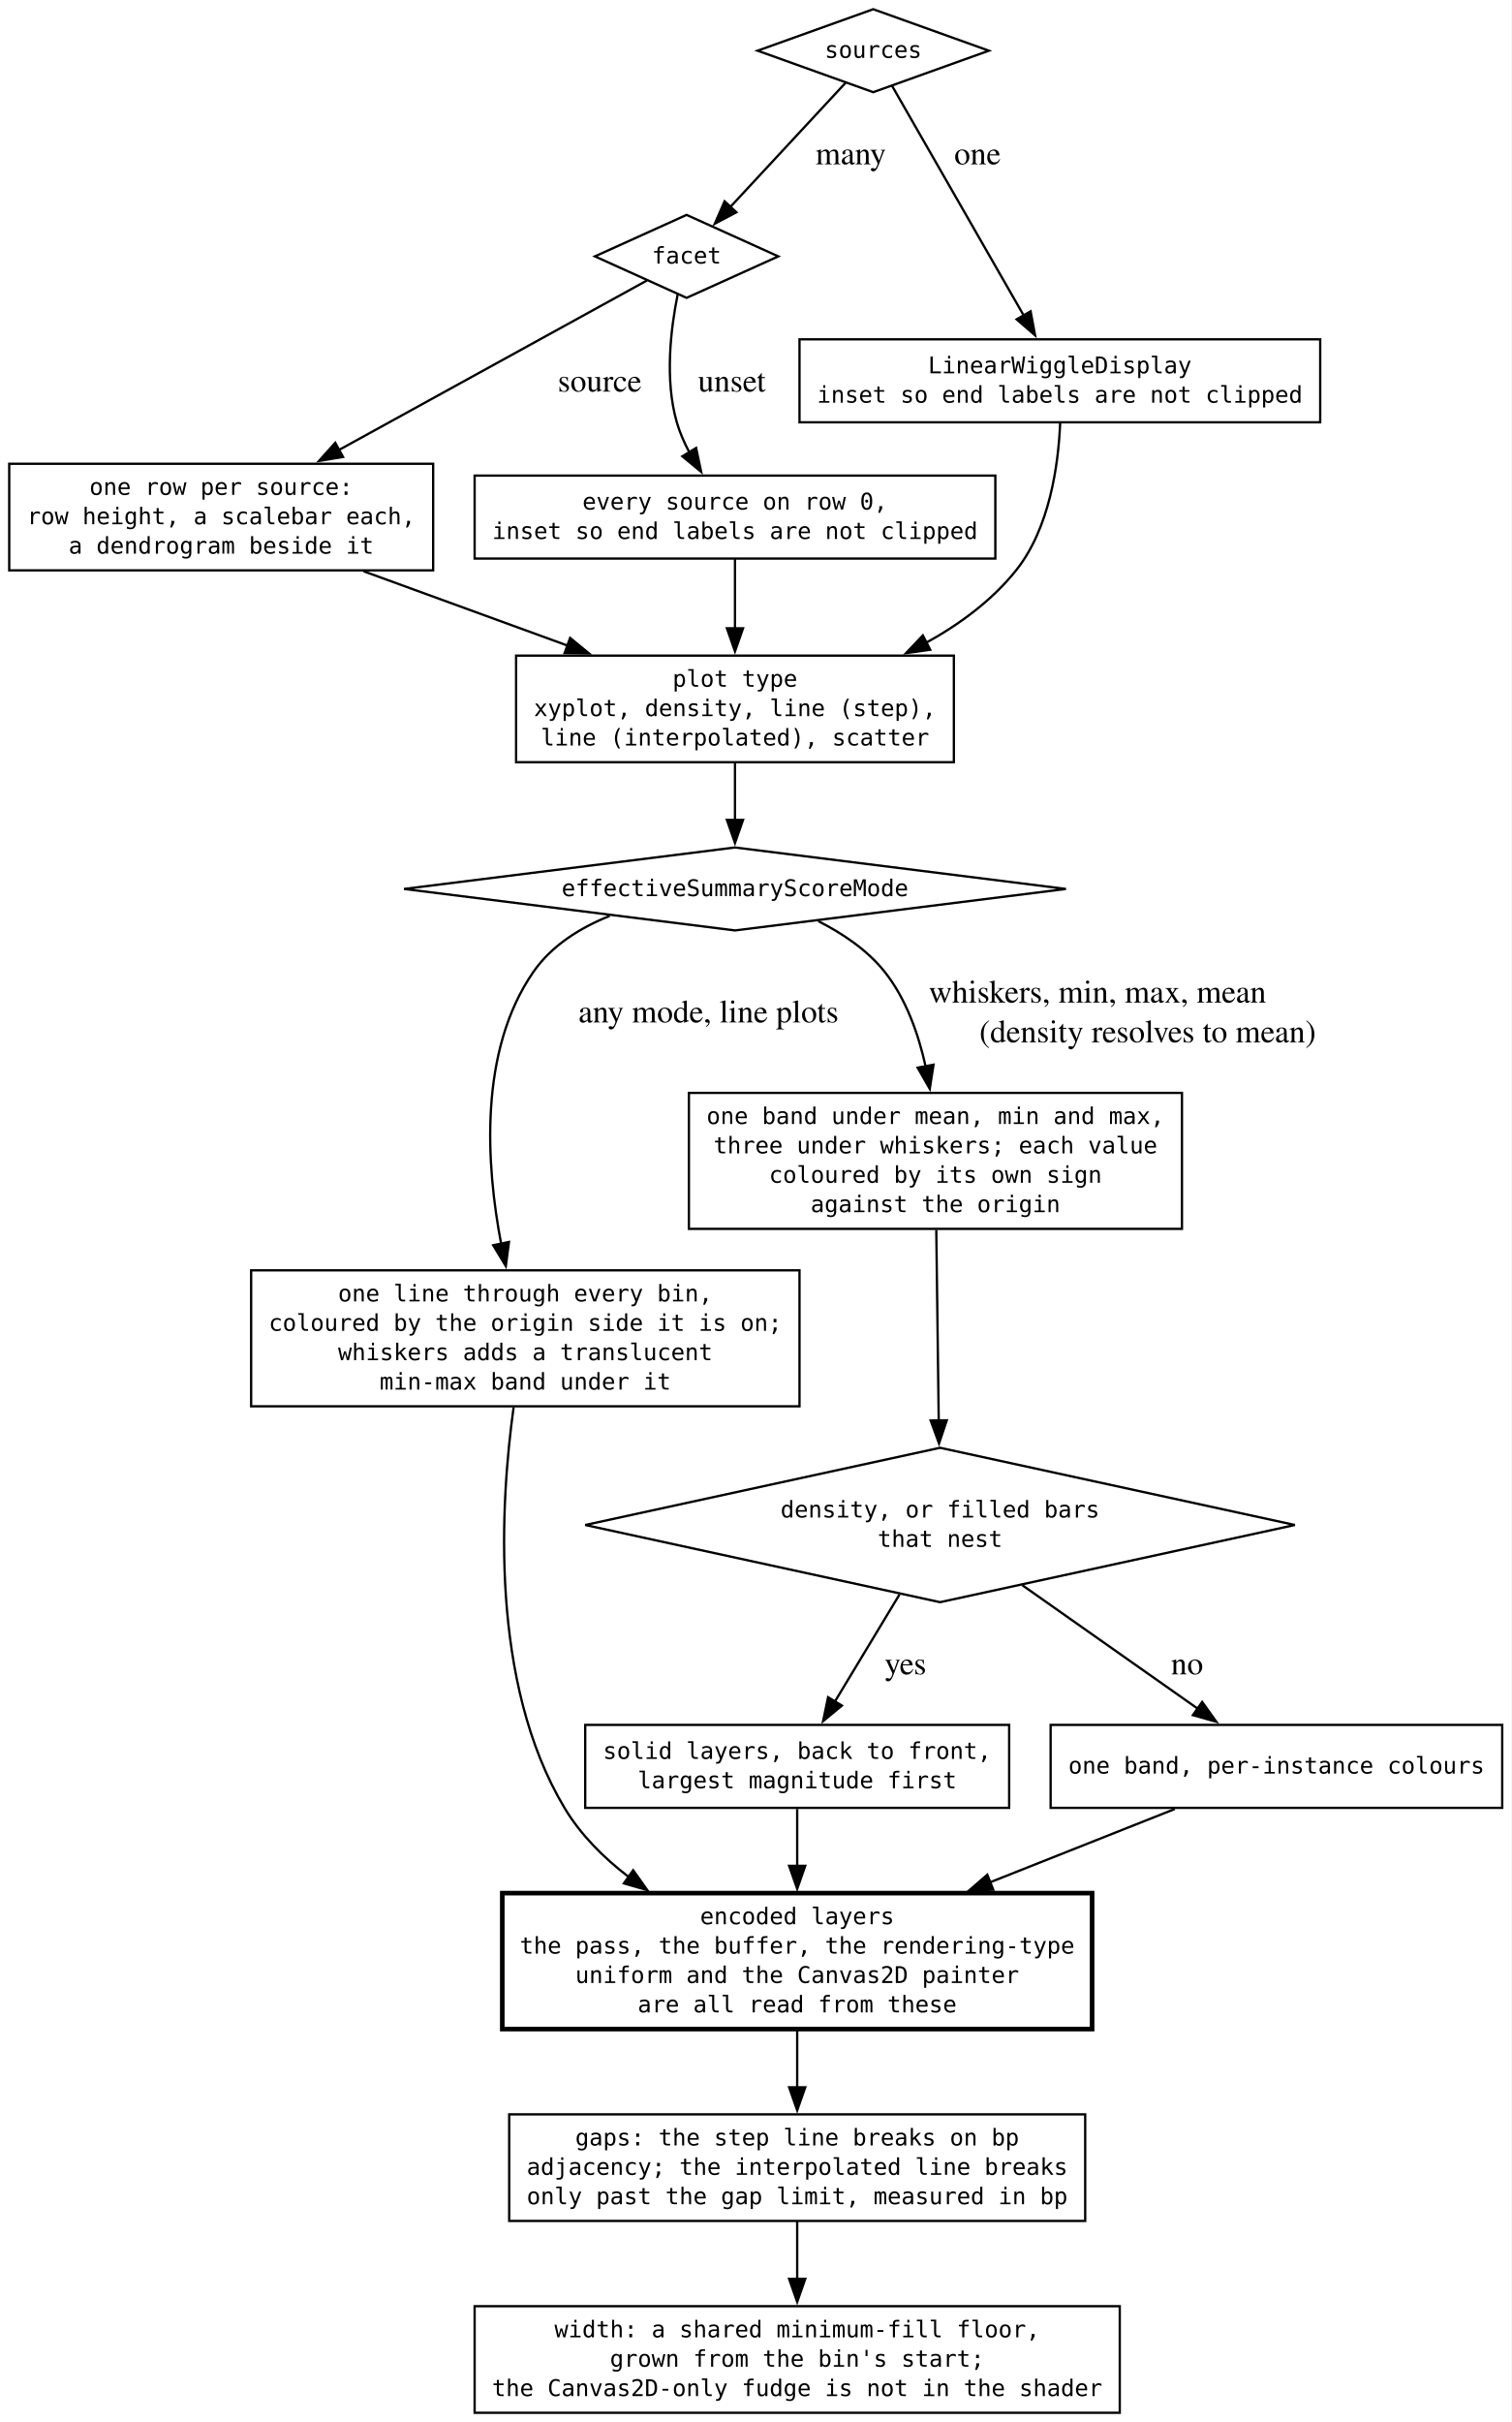
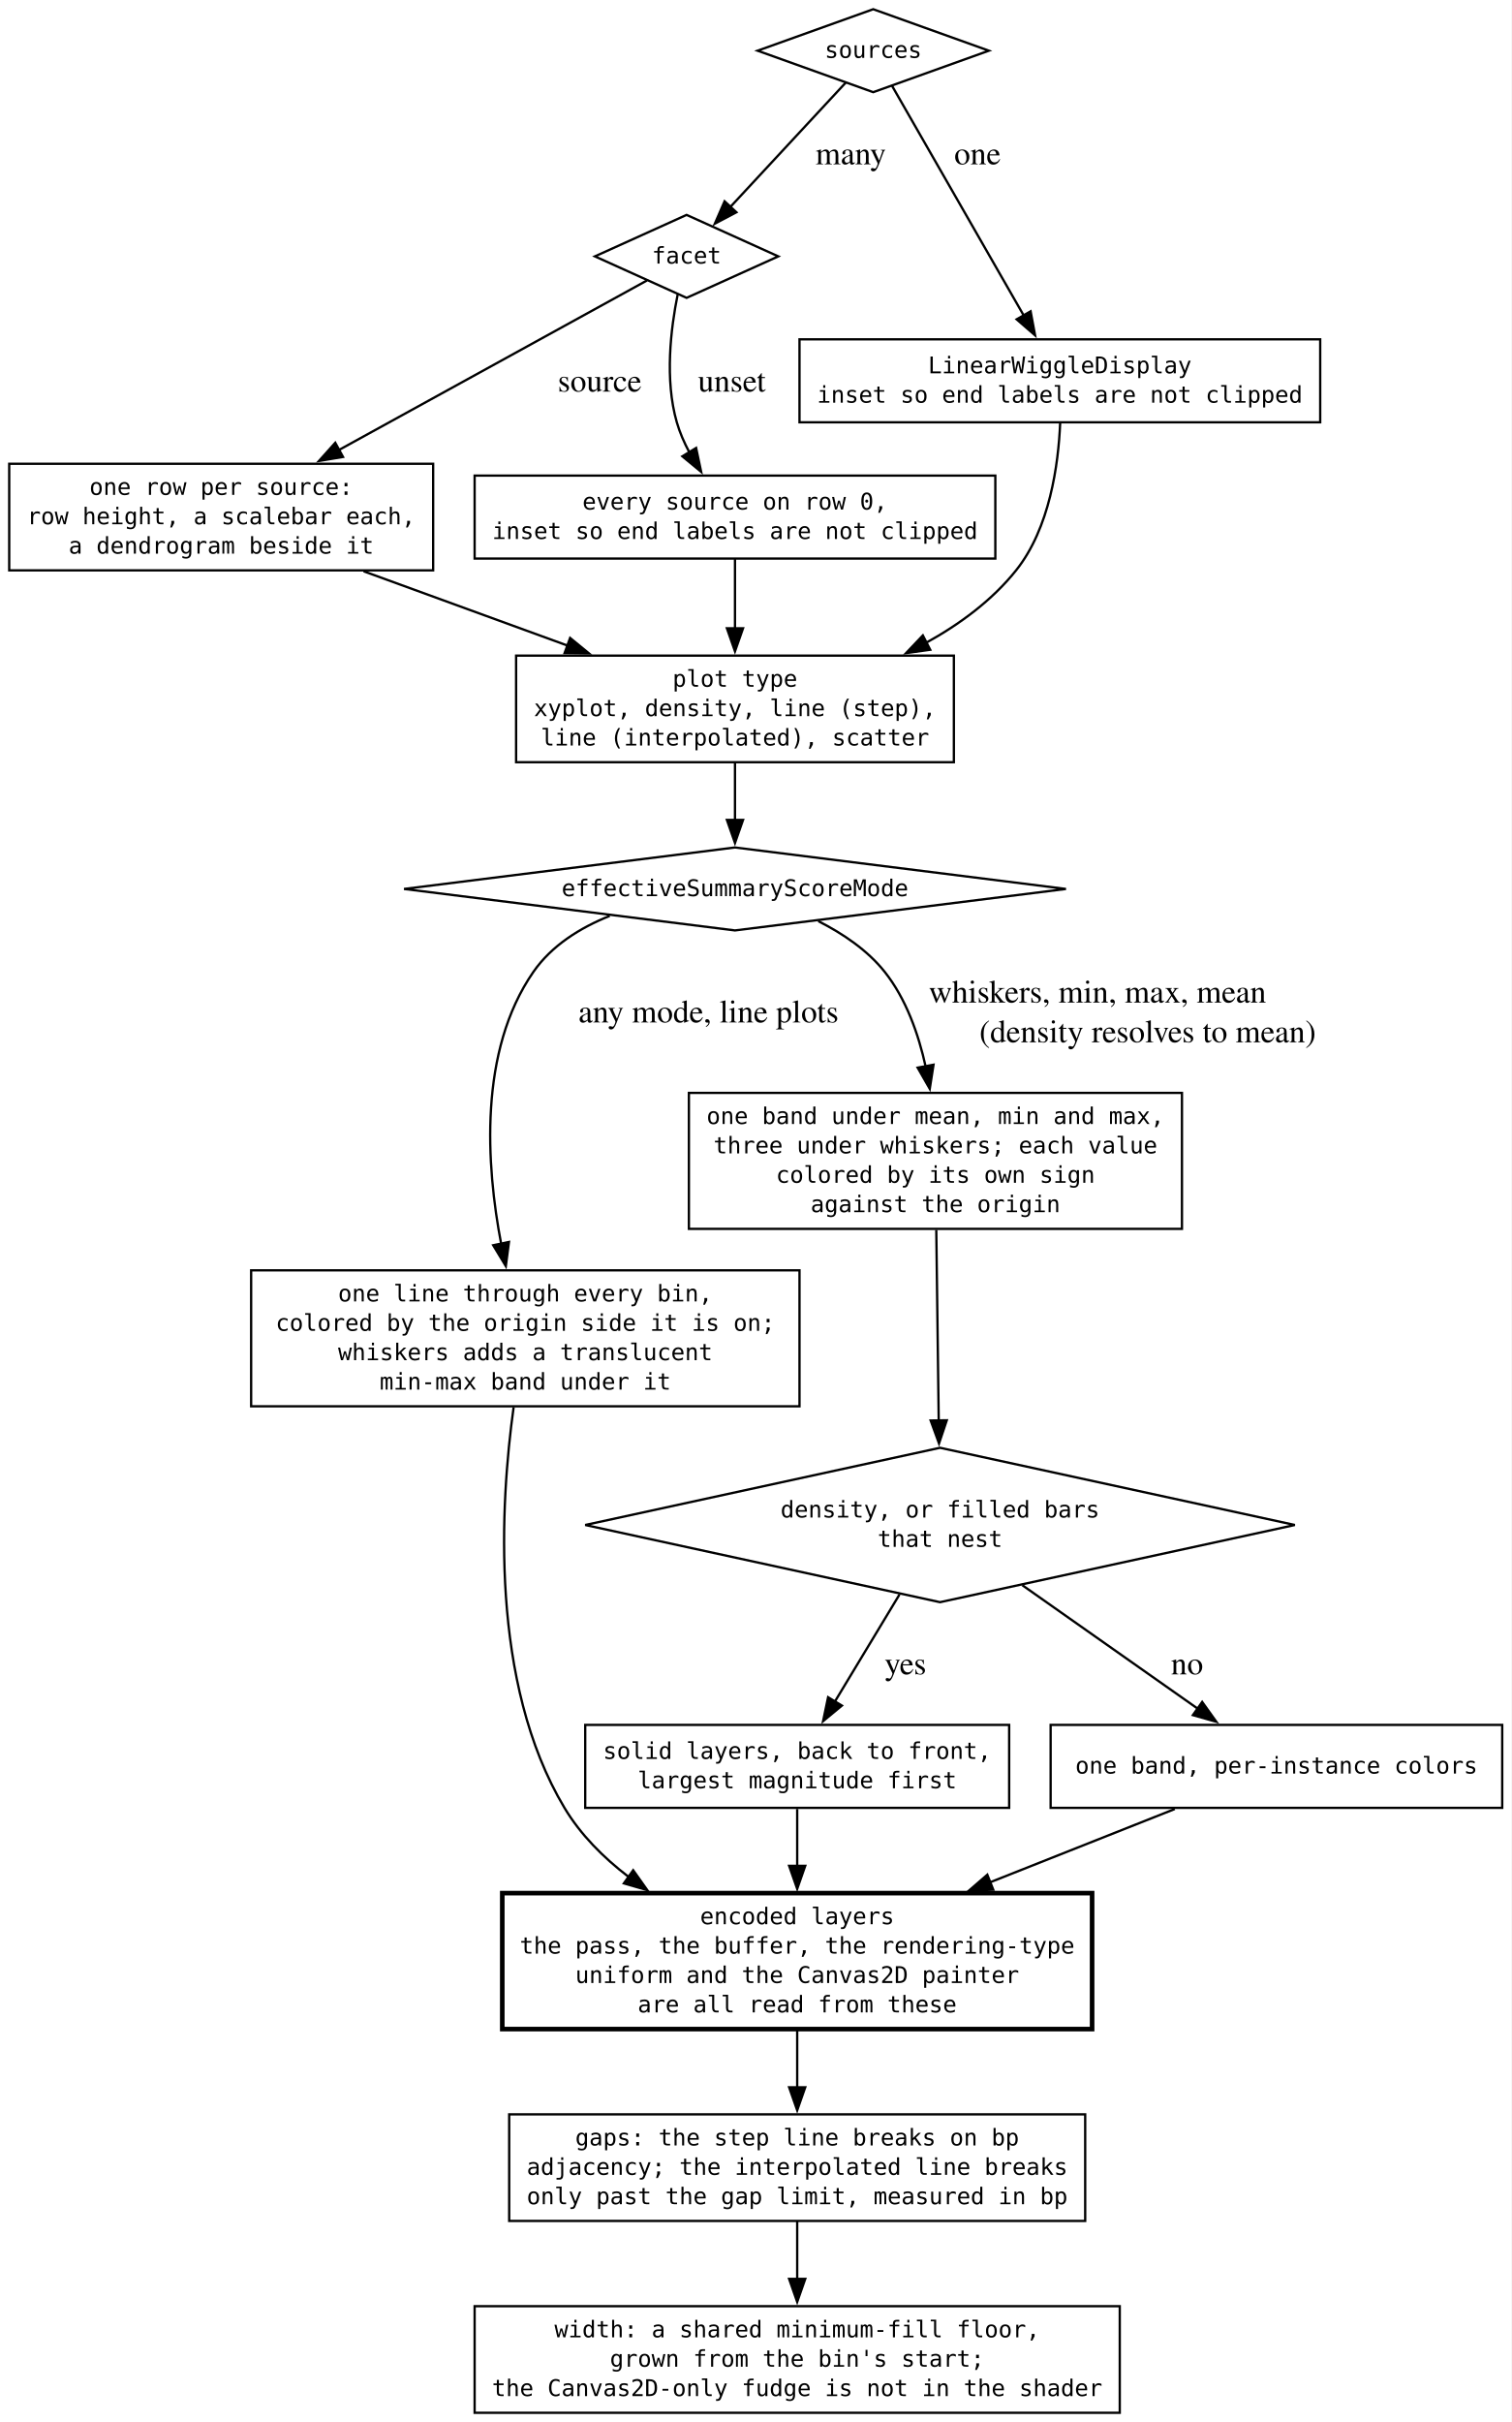
<svg xmlns="http://www.w3.org/2000/svg" width="656pt" height="1051pt" viewBox="0.00 0.00 656.00 1051.00">
  <g id="graph0" class="graph" transform="scale(1 1) rotate(0) translate(4 1047)">
    <polygon fill="white" stroke="none" points="-4,4 -4,-1047 652,-1047 652,4 -4,4" />
    <g id="node1" class="node">
      <polygon fill="none" stroke="black" points="375,-1043 324.81,-1025 375,-1007 425.19,-1025 375,-1043" />
      <text xml:space="preserve" text-anchor="middle" x="375" y="-1021.88" font-family="monospace" font-size="10.00">sources</text>
    </g>
    <g id="node2" class="node">
      <polygon fill="none" stroke="black" points="294,-953.75 254.2,-935.75 294,-917.75 333.8,-935.75 294,-953.75" />
      <text xml:space="preserve" text-anchor="middle" x="294" y="-932.62" font-family="monospace" font-size="10.00">facet</text>
    </g>
    <g id="edge2" class="edge">
      <path fill="none" stroke="black" d="M363.05,-1011.13C349.78,-996.84 328.2,-973.59 312.7,-956.89" />
      <polygon fill="black" stroke="black" points="315.62,-954.89 306.25,-949.94 310.49,-959.65 315.62,-954.89" />
      <text xml:space="preserve" text-anchor="middle" x="363.51" y="-975.7" font-family="Times,serif" font-size="14.00"> many</text>
    </g>
    <g id="node5" class="node">
      <polygon fill="none" stroke="black" points="569,-899.75 343,-899.75 343,-863.75 569,-863.75 569,-899.75" />
      <text xml:space="preserve" text-anchor="middle" x="456" y="-885" font-family="monospace" font-size="10.00">LinearWiggleDisplay</text>
      <text xml:space="preserve" text-anchor="middle" x="456" y="-872.25" font-family="monospace" font-size="10.00">inset so end labels are not clipped</text>
    </g>
    <g id="edge1" class="edge">
      <path fill="none" stroke="black" d="M383.21,-1009.68C396.6,-986.34 423.33,-939.72 440.41,-909.94" />
      <polygon fill="black" stroke="black" points="443.31,-911.91 445.25,-901.49 437.24,-908.43 443.31,-911.91" />
      <text xml:space="preserve" text-anchor="middle" x="418.51" y="-975.7" font-family="Times,serif" font-size="14.00"> one</text>
    </g>
    <g id="node6" class="node">
      <polygon fill="none" stroke="black" points="184,-845.75 0,-845.75 0,-799.5 184,-799.5 184,-845.75" />
      <text xml:space="preserve" text-anchor="middle" x="92" y="-832.25" font-family="monospace" font-size="10.00">one row per source:</text>
      <text xml:space="preserve" text-anchor="middle" x="92" y="-819.5" font-family="monospace" font-size="10.00">row height, a scalebar each,</text>
      <text xml:space="preserve" text-anchor="middle" x="92" y="-806.75" font-family="monospace" font-size="10.00">a dendrogram beside it</text>
    </g>
    <g id="edge3" class="edge">
      <path fill="none" stroke="black" d="M276.78,-925.28C247.48,-909.16 186.86,-875.81 143.02,-851.69" />
      <polygon fill="black" stroke="black" points="144.88,-848.72 134.44,-846.97 141.51,-854.86 144.88,-848.72" />
      <text xml:space="preserve" text-anchor="middle" x="254.54" y="-877.08" font-family="Times,serif" font-size="14.00"> source</text>
    </g>
    <g id="node7" class="node">
      <polygon fill="none" stroke="black" points="428,-840.62 202,-840.62 202,-804.62 428,-804.62 428,-840.62" />
      <text xml:space="preserve" text-anchor="middle" x="315" y="-825.88" font-family="monospace" font-size="10.00">every source on row 0,</text>
      <text xml:space="preserve" text-anchor="middle" x="315" y="-813.12" font-family="monospace" font-size="10.00">inset so end labels are not clipped</text>
    </g>
    <g id="edge4" class="edge">
      <path fill="none" stroke="black" d="M290.12,-919.19C287.16,-904.58 284.41,-882.26 289.75,-863.75 291.02,-859.34 292.94,-854.94 295.16,-850.77" />
      <polygon fill="black" stroke="black" points="298.13,-852.62 300.32,-842.25 292.15,-848.99 298.13,-852.62" />
      <text xml:space="preserve" text-anchor="middle" x="311.88" y="-877.08" font-family="Times,serif" font-size="14.00"> unset</text>
    </g>
    <g id="node3" class="node">
      <polygon fill="none" stroke="black" points="315,-679.25 171.36,-661.25 315,-643.25 458.64,-661.25 315,-679.25" />
      <text xml:space="preserve" text-anchor="middle" x="315" y="-658.12" font-family="monospace" font-size="10.00">effectiveSummaryScoreMode</text>
    </g>
    <g id="node9" class="node">
      <polygon fill="none" stroke="black" points="343,-495.75 105,-495.75 105,-436.75 343,-436.75 343,-495.75" />
      <text xml:space="preserve" text-anchor="middle" x="224" y="-482.25" font-family="monospace" font-size="10.00">one line through every bin,</text>
-       <text xml:space="preserve" text-anchor="middle" x="224" y="-469.5" font-family="monospace" font-size="10.00">coloured by the origin side it is on;</text>
+       <text xml:space="preserve" text-anchor="middle" x="224" y="-469.5" font-family="monospace" font-size="10.00">colored by the origin side it is on;</text>
      <text xml:space="preserve" text-anchor="middle" x="224" y="-456.75" font-family="monospace" font-size="10.00">whiskers adds a translucent</text>
      <text xml:space="preserve" text-anchor="middle" x="224" y="-444" font-family="monospace" font-size="10.00">min-max band under it</text>
    </g>
    <g id="edge9" class="edge">
      <path fill="none" stroke="black" d="M260.64,-649.56C247.73,-644.38 235.42,-636.68 227.5,-625.25 203.69,-590.91 206.97,-541.52 213.54,-507.13" />
      <polygon fill="black" stroke="black" points="216.91,-508.07 215.54,-497.57 210.06,-506.64 216.91,-508.07" />
      <text xml:space="preserve" text-anchor="middle" x="301.75" y="-603.33" font-family="Times,serif" font-size="14.00"> any mode, line plots</text>
    </g>
    <g id="node10" class="node">
      <polygon fill="none" stroke="black" points="509,-572.75 295,-572.75 295,-513.75 509,-513.75 509,-572.75" />
      <text xml:space="preserve" text-anchor="middle" x="402" y="-559.25" font-family="monospace" font-size="10.00">one band under mean, min and max,</text>
      <text xml:space="preserve" text-anchor="middle" x="402" y="-546.5" font-family="monospace" font-size="10.00">three under whiskers; each value</text>
-       <text xml:space="preserve" text-anchor="middle" x="402" y="-533.75" font-family="monospace" font-size="10.00">coloured by its own sign</text>
+       <text xml:space="preserve" text-anchor="middle" x="402" y="-533.75" font-family="monospace" font-size="10.00">colored by its own sign</text>
      <text xml:space="preserve" text-anchor="middle" x="402" y="-521" font-family="monospace" font-size="10.00">against the origin</text>
    </g>
    <g id="edge10" class="edge">
      <path fill="none" stroke="black" d="M351.15,-647.28C361.76,-641.91 372.51,-634.69 380,-625.25 389.29,-613.54 394.67,-598.21 397.78,-584.04" />
      <polygon fill="black" stroke="black" points="401.17,-584.98 399.54,-574.51 394.28,-583.7 401.17,-584.98" />
      <text xml:space="preserve" text-anchor="start" x="395.61" y="-611.95" font-family="Times,serif" font-size="14.00"> whiskers, min, max, mean</text>
      <text xml:space="preserve" text-anchor="middle" x="492.36" y="-594.7" font-family="Times,serif" font-size="14.00"> (density resolves to mean)</text>
    </g>
    <g id="node4" class="node">
      <polygon fill="none" stroke="black" points="404,-418.75 250,-385.25 404,-351.75 558,-385.25 404,-418.75" />
      <text xml:space="preserve" text-anchor="middle" x="404" y="-388.5" font-family="monospace" font-size="10.00">density, or filled bars</text>
      <text xml:space="preserve" text-anchor="middle" x="404" y="-375.75" font-family="monospace" font-size="10.00">that nest</text>
    </g>
    <g id="node11" class="node">
      <polygon fill="none" stroke="black" points="434,-298.5 250,-298.5 250,-262.5 434,-262.5 434,-298.5" />
      <text xml:space="preserve" text-anchor="middle" x="342" y="-283.75" font-family="monospace" font-size="10.00">solid layers, back to front,</text>
      <text xml:space="preserve" text-anchor="middle" x="342" y="-271" font-family="monospace" font-size="10.00">largest magnitude first</text>
    </g>
    <g id="edge12" class="edge">
      <path fill="none" stroke="black" d="M386.4,-355.08C377.58,-340.47 366.98,-322.9 358.34,-308.59" />
      <polygon fill="black" stroke="black" points="361.4,-306.88 353.24,-300.13 355.41,-310.5 361.4,-306.88" />
      <text xml:space="preserve" text-anchor="middle" x="387.25" y="-320.45" font-family="Times,serif" font-size="14.00"> yes</text>
    </g>
    <g id="node12" class="node">
      <polygon fill="none" stroke="black" points="648,-298.5 452,-298.5 452,-262.5 648,-262.5 648,-298.5" />
-       <text xml:space="preserve" text-anchor="middle" x="550" y="-277.38" font-family="monospace" font-size="10.00">one band, per-instance colours</text>
+       <text xml:space="preserve" text-anchor="middle" x="550" y="-277.38" font-family="monospace" font-size="10.00">one band, per-instance colors</text>
    </g>
    <g id="edge13" class="edge">
      <path fill="none" stroke="black" d="M439.72,-359.11C462.91,-342.79 492.97,-321.64 515.85,-305.54" />
      <polygon fill="black" stroke="black" points="517.77,-308.46 523.93,-299.85 513.74,-302.74 517.77,-308.46" />
      <text xml:space="preserve" text-anchor="middle" x="509.48" y="-320.45" font-family="Times,serif" font-size="14.00"> no</text>
    </g>
    <g id="node8" class="node">
      <polygon fill="none" stroke="black" points="410,-762.5 220,-762.5 220,-716.25 410,-716.25 410,-762.5" />
      <text xml:space="preserve" text-anchor="middle" x="315" y="-749" font-family="monospace" font-size="10.00">plot type</text>
      <text xml:space="preserve" text-anchor="middle" x="315" y="-736.25" font-family="monospace" font-size="10.00">xyplot, density, line (step),</text>
      <text xml:space="preserve" text-anchor="middle" x="315" y="-723.5" font-family="monospace" font-size="10.00">line (interpolated), scatter</text>
    </g>
    <g id="edge5" class="edge">
      <path fill="none" stroke="black" d="M456.13,-863.34C455.37,-845.5 451.66,-817.83 437,-799.5 426.57,-786.46 412.55,-776.1 397.73,-767.95" />
      <polygon fill="black" stroke="black" points="399.74,-765.05 389.25,-763.59 396.54,-771.27 399.74,-765.05" />
    </g>
    <g id="edge6" class="edge">
      <path fill="none" stroke="black" d="M153.82,-799.1C181.25,-789.11 213.73,-777.27 242.31,-766.86" />
      <polygon fill="black" stroke="black" points="243.44,-770.17 251.64,-763.46 241.04,-763.6 243.44,-770.17" />
    </g>
    <g id="edge7" class="edge">
      <path fill="none" stroke="black" d="M315,-804.39C315,-795.59 315,-784.57 315,-774.17" />
      <polygon fill="black" stroke="black" points="318.5,-774.35 315,-764.35 311.5,-774.35 318.5,-774.35" />
    </g>
    <g id="edge8" class="edge">
      <path fill="none" stroke="black" d="M315,-715.95C315,-708.17 315,-699.33 315,-691.11" />
      <polygon fill="black" stroke="black" points="318.5,-691.2 315,-681.2 311.5,-691.2 318.5,-691.2" />
    </g>
    <g id="node13" class="node">
      <polygon fill="none" stroke="black" stroke-width="2" points="470,-225.5 214,-225.5 214,-166.5 470,-166.5 470,-225.5" />
      <text xml:space="preserve" text-anchor="middle" x="342" y="-212" font-family="monospace" font-size="10.00">encoded layers</text>
      <text xml:space="preserve" text-anchor="middle" x="342" y="-199.25" font-family="monospace" font-size="10.00">the pass, the buffer, the rendering-type</text>
      <text xml:space="preserve" text-anchor="middle" x="342" y="-186.5" font-family="monospace" font-size="10.00">uniform and the Canvas2D painter</text>
      <text xml:space="preserve" text-anchor="middle" x="342" y="-173.75" font-family="monospace" font-size="10.00">are all read from these</text>
    </g>
    <g id="edge16" class="edge">
      <path fill="none" stroke="black" d="M218.92,-436.33C213.17,-394.69 208.43,-316.9 241,-262.5 247.96,-250.87 257.88,-240.93 268.8,-232.57" />
      <polygon fill="black" stroke="black" points="270.81,-235.44 276.94,-226.8 266.76,-229.73 270.81,-235.44" />
    </g>
    <g id="edge11" class="edge">
      <path fill="none" stroke="black" d="M402.37,-513.27C402.67,-490.02 403.09,-456.98 403.43,-430.43" />
      <polygon fill="black" stroke="black" points="406.93,-430.68 403.56,-420.63 399.93,-430.59 406.93,-430.68" />
    </g>
    <g id="edge14" class="edge">
      <path fill="none" stroke="black" d="M342,-262C342,-254.7 342,-245.9 342,-237.15" />
      <polygon fill="black" stroke="black" points="345.5,-237.35 342,-227.35 338.5,-237.35 345.5,-237.35" />
    </g>
    <g id="edge15" class="edge">
      <path fill="none" stroke="black" d="M505.89,-262C482.52,-252.73 453.03,-241.04 425.53,-230.13" />
      <polygon fill="black" stroke="black" points="427.1,-226.99 416.51,-226.55 424.52,-233.49 427.1,-226.99" />
    </g>
    <g id="node14" class="node">
      <polygon fill="none" stroke="black" points="467,-129.5 217,-129.5 217,-83.25 467,-83.25 467,-129.5" />
      <text xml:space="preserve" text-anchor="middle" x="342" y="-116" font-family="monospace" font-size="10.00">gaps: the step line breaks on bp</text>
      <text xml:space="preserve" text-anchor="middle" x="342" y="-103.25" font-family="monospace" font-size="10.00">adjacency; the interpolated line breaks</text>
      <text xml:space="preserve" text-anchor="middle" x="342" y="-90.5" font-family="monospace" font-size="10.00">only past the gap limit, measured in bp</text>
    </g>
    <g id="edge17" class="edge">
      <path fill="none" stroke="black" d="M342,-166.31C342,-158.23 342,-149.38 342,-141.04" />
      <polygon fill="black" stroke="black" points="345.5,-141.25 342,-131.25 338.5,-141.25 345.5,-141.25" />
    </g>
    <g id="node15" class="node">
      <polygon fill="none" stroke="black" points="482,-46.25 202,-46.25 202,0 482,0 482,-46.25" />
      <text xml:space="preserve" text-anchor="middle" x="342" y="-32.75" font-family="monospace" font-size="10.00">width: a shared minimum-fill floor,</text>
      <text xml:space="preserve" text-anchor="middle" x="342" y="-20" font-family="monospace" font-size="10.00">grown from the bin's start;</text>
      <text xml:space="preserve" text-anchor="middle" x="342" y="-7.25" font-family="monospace" font-size="10.00">the Canvas2D-only fudge is not in the shader</text>
    </g>
    <g id="edge18" class="edge">
      <path fill="none" stroke="black" d="M342,-83.17C342,-75.36 342,-66.38 342,-57.83" />
      <polygon fill="black" stroke="black" points="345.5,-58.1 342,-48.1 338.5,-58.1 345.5,-58.1" />
    </g>
  </g>
</svg>
